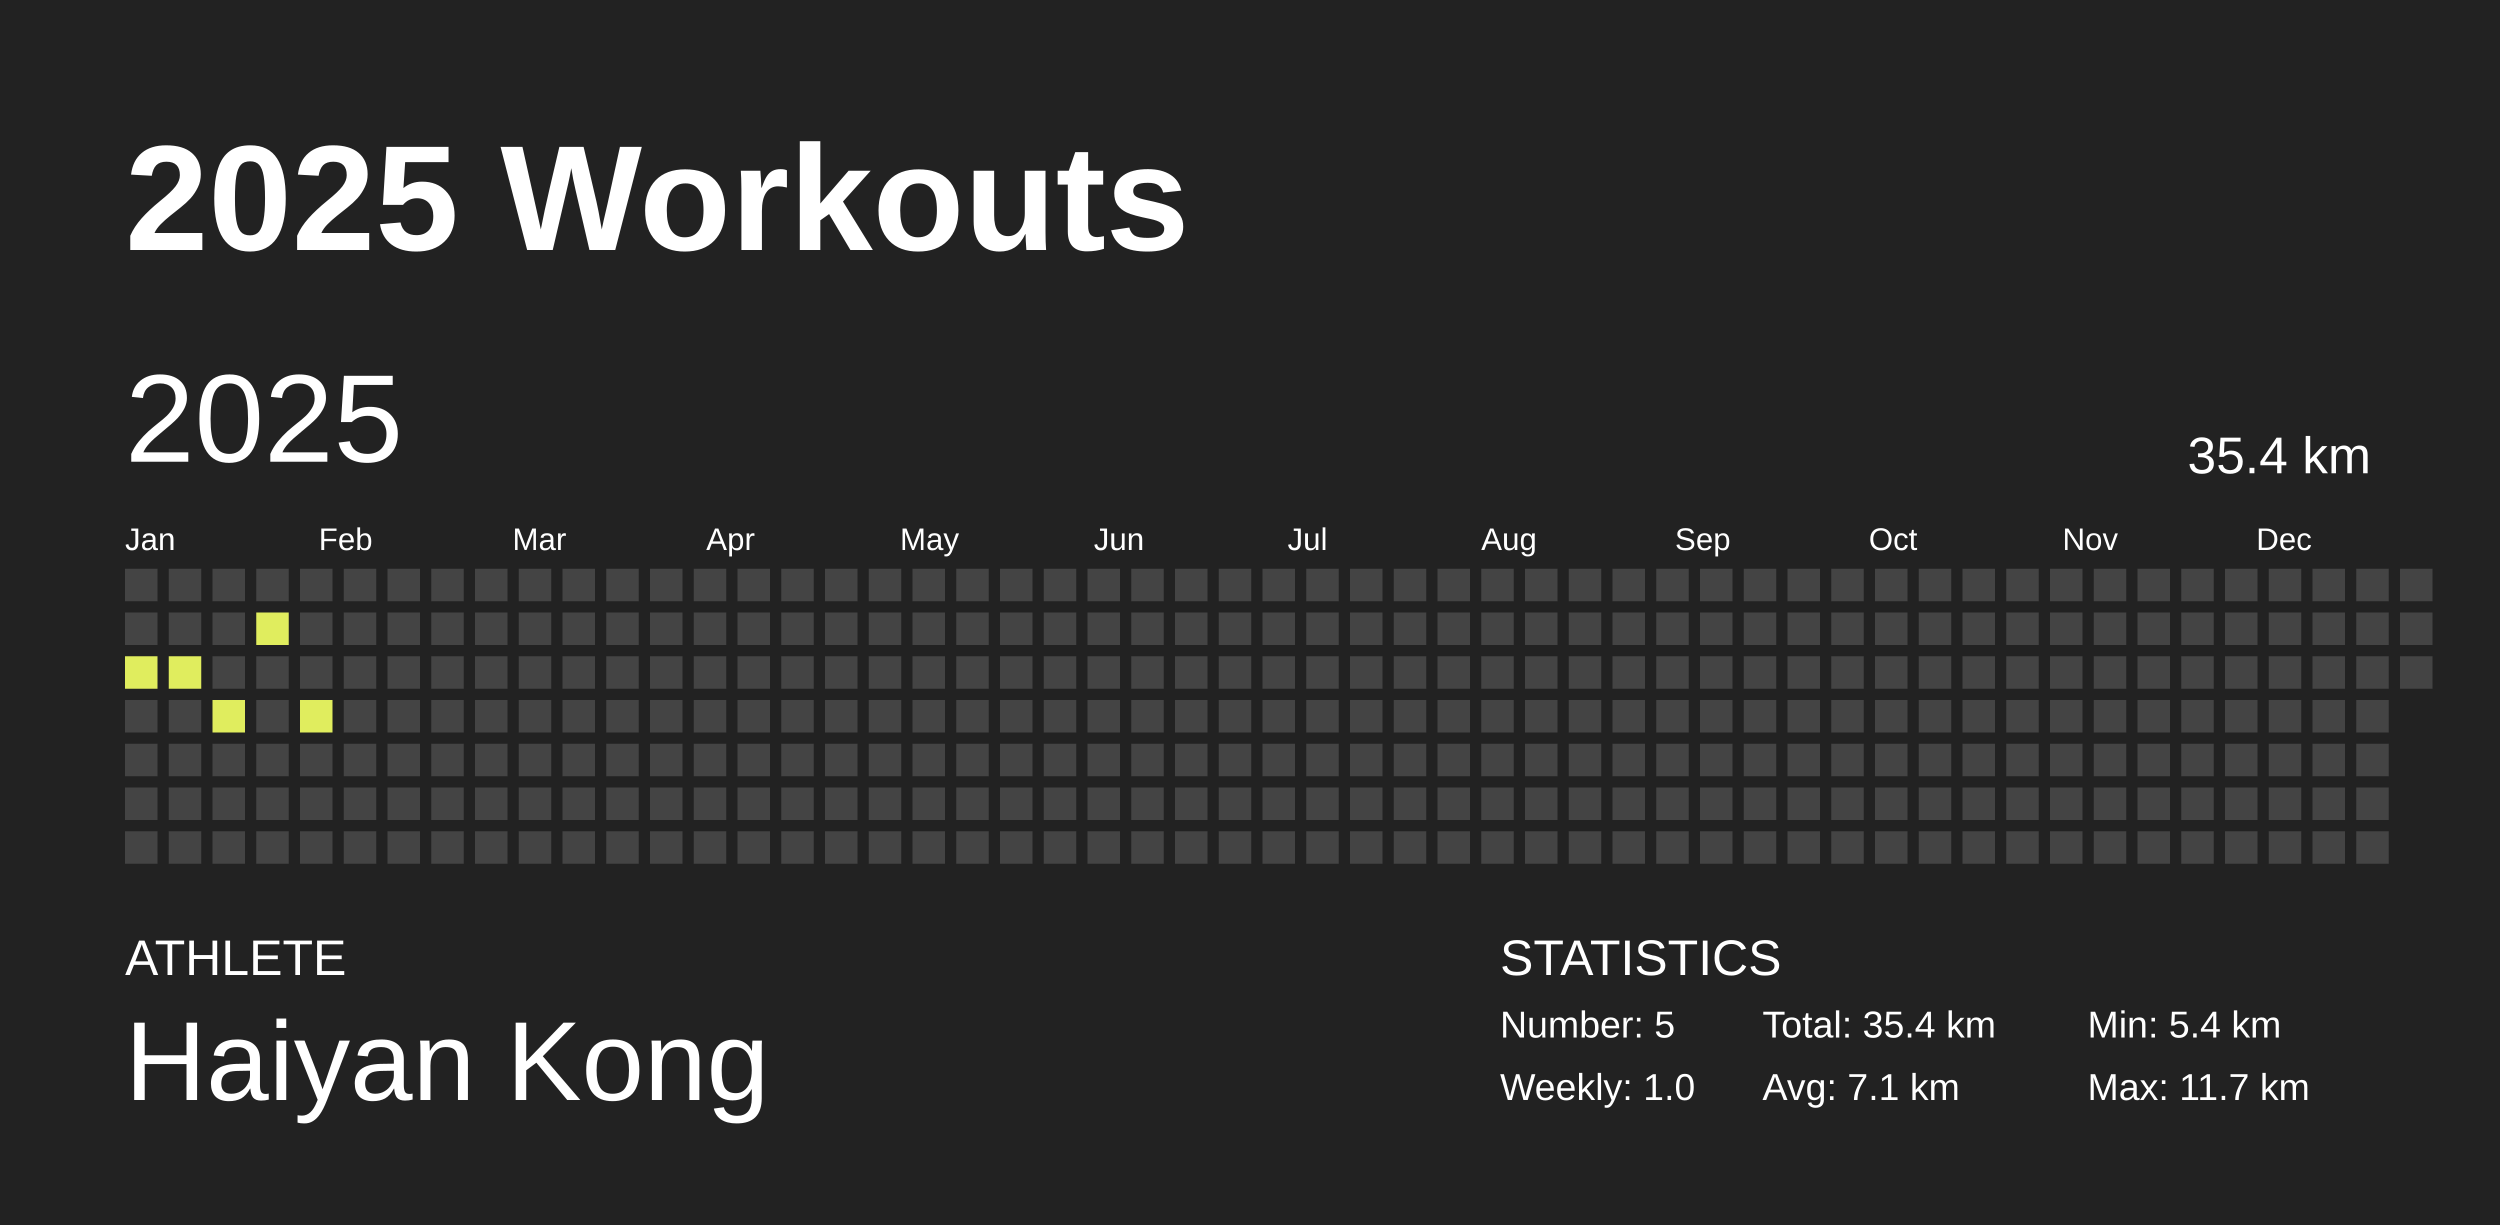
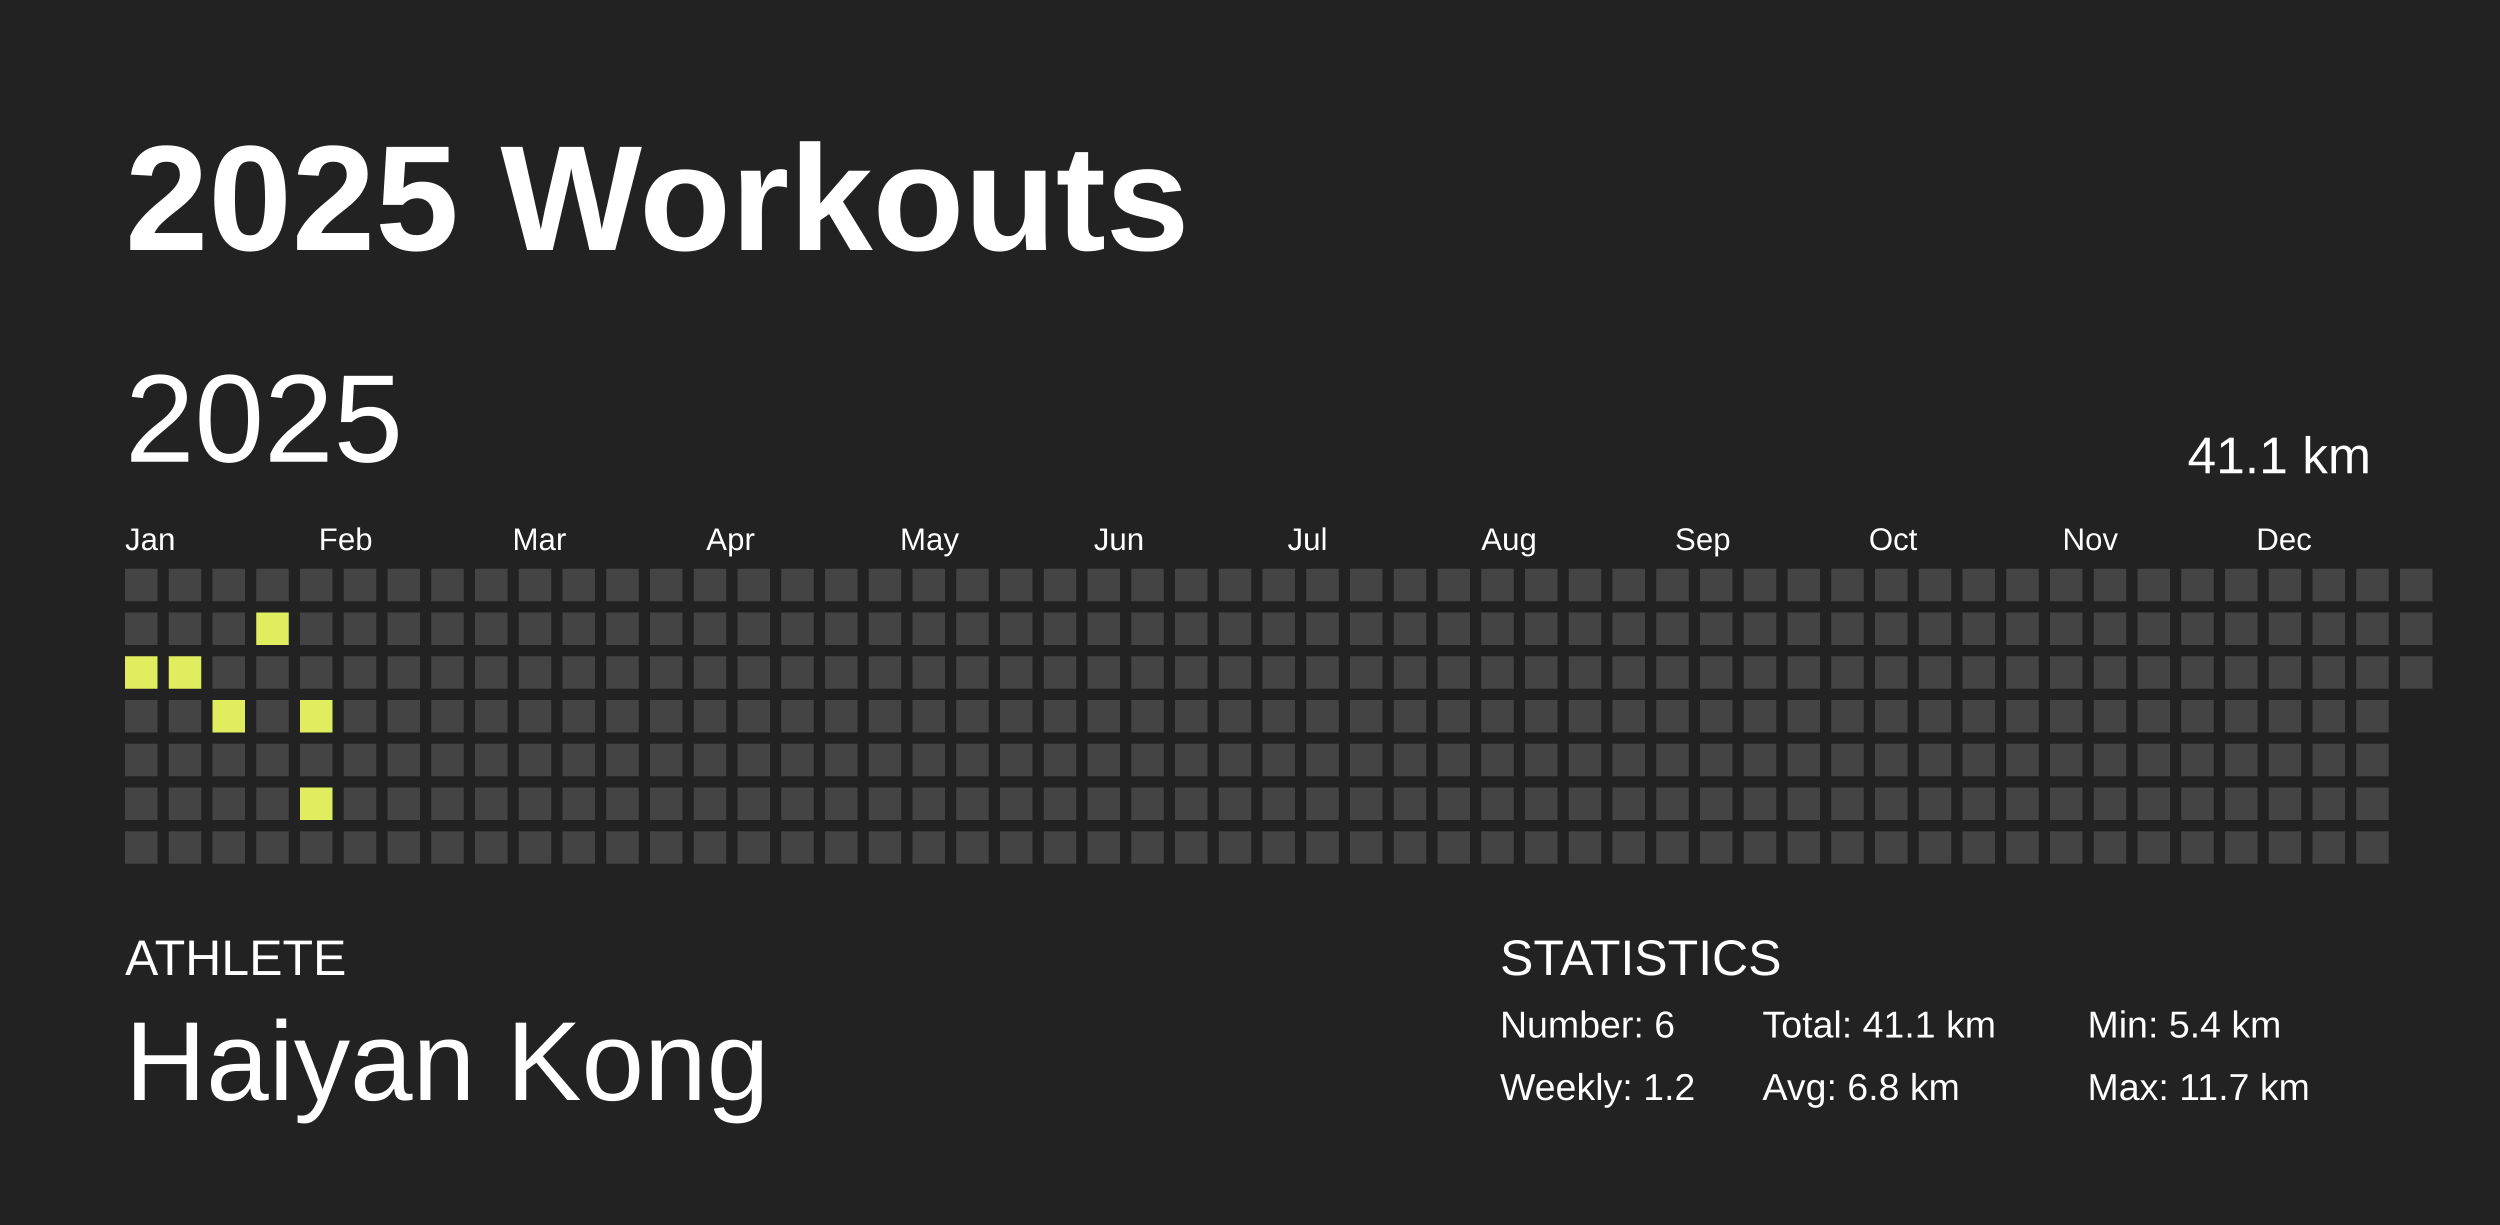
<svg xmlns="http://www.w3.org/2000/svg" baseProfile="full" height="98mm" version="1.1" viewBox="0,0,200,98" width="200mm">
  <defs />
  <rect fill="#222222" height="98" width="200" x="0" y="0" />
  <text fill="#FFFFFF" style="font-size:12px; font-family:Arial; font-weight:bold;" x="10" y="20">2025 Workouts</text>
  <text fill="#FFFFFF" style="font-size:4px; font-family:Arial" x="10" y="78">ATHLETE</text>
  <text fill="#FFFFFF" style="font-size:9px; font-family:Arial" x="10" y="88">Haiyan Kong</text>
  <text fill="#FFFFFF" style="font-size:4px; font-family:Arial" x="120" y="78">STATISTICS</text>
-   <text fill="#FFFFFF" style="font-size:3px; font-family:Arial" x="120" y="83">Number: 5</text>
-   <text fill="#FFFFFF" style="font-size:3px; font-family:Arial" x="120" y="88">Weekly: 1.0</text>
-   <text fill="#FFFFFF" style="font-size:3px; font-family:Arial" x="141" y="83">Total: 35.4 km</text>
-   <text fill="#FFFFFF" style="font-size:3px; font-family:Arial" x="141" y="88">Avg: 7.1 km</text>
+   <text fill="#FFFFFF" style="font-size:3px; font-family:Arial" x="120" y="83">Number: 6</text>
+   <text fill="#FFFFFF" style="font-size:3px; font-family:Arial" x="120" y="88">Weekly: 1.2</text>
+   <text fill="#FFFFFF" style="font-size:3px; font-family:Arial" x="141" y="83">Total: 41.1 km</text>
+   <text fill="#FFFFFF" style="font-size:3px; font-family:Arial" x="141" y="88">Avg: 6.8 km</text>
  <text fill="#FFFFFF" style="font-size:3px; font-family:Arial" x="167" y="83">Min: 5.4 km</text>
  <text fill="#FFFFFF" style="font-size:3px; font-family:Arial" x="167" y="88">Max: 11.7 km</text>
  <text dominant-baseline="hanging" fill="#FFFFFF" style="font-size:10.0px; font-family:Arial;" x="10" y="30">2025</text>
-   <text dominant-baseline="hanging" fill="#FFFFFF" style="font-size:4.125px; font-family:Arial;" x="175" y="35">35.4 km</text>
+   <text dominant-baseline="hanging" fill="#FFFFFF" style="font-size:4.125px; font-family:Arial;" x="175" y="35">41.1 km</text>
  <text fill="#FFFFFF" style="font-size:2.5px; font-family:Arial" x="10.0" y="44">Jan</text>
  <text fill="#FFFFFF" style="font-size:2.5px; font-family:Arial" x="25.5" y="44">Feb</text>
  <text fill="#FFFFFF" style="font-size:2.5px; font-family:Arial" x="41.0" y="44">Mar</text>
  <text fill="#FFFFFF" style="font-size:2.5px; font-family:Arial" x="56.5" y="44">Apr</text>
  <text fill="#FFFFFF" style="font-size:2.5px; font-family:Arial" x="72.0" y="44">May</text>
  <text fill="#FFFFFF" style="font-size:2.5px; font-family:Arial" x="87.5" y="44">Jun</text>
  <text fill="#FFFFFF" style="font-size:2.5px; font-family:Arial" x="103.0" y="44">Jul</text>
  <text fill="#FFFFFF" style="font-size:2.5px; font-family:Arial" x="118.5" y="44">Aug</text>
  <text fill="#FFFFFF" style="font-size:2.5px; font-family:Arial" x="134.0" y="44">Sep</text>
  <text fill="#FFFFFF" style="font-size:2.5px; font-family:Arial" x="149.5" y="44">Oct</text>
  <text fill="#FFFFFF" style="font-size:2.5px; font-family:Arial" x="165.0" y="44">Nov</text>
  <text fill="#FFFFFF" style="font-size:2.5px; font-family:Arial" x="180.5" y="44">Dec</text>
  <rect fill="#444444" height="2.6" width="2.6" x="10.0" y="45.5" />
  <rect fill="#444444" height="2.6" width="2.6" x="10.0" y="49.0" />
  <rect fill="#e0ed5e" height="2.6" width="2.6" x="10.0" y="52.5" />
  <rect fill="#444444" height="2.6" width="2.6" x="10.0" y="56.0" />
  <rect fill="#444444" height="2.6" width="2.6" x="10.0" y="59.5" />
  <rect fill="#444444" height="2.6" width="2.6" x="10.0" y="63.0" />
  <rect fill="#444444" height="2.6" width="2.6" x="10.0" y="66.5" />
  <rect fill="#444444" height="2.6" width="2.6" x="13.5" y="45.5" />
  <rect fill="#444444" height="2.6" width="2.6" x="13.5" y="49.0" />
  <rect fill="#e0ed5e" height="2.6" width="2.6" x="13.5" y="52.5" />
  <rect fill="#444444" height="2.6" width="2.6" x="13.5" y="56.0" />
  <rect fill="#444444" height="2.6" width="2.6" x="13.5" y="59.5" />
  <rect fill="#444444" height="2.6" width="2.6" x="13.5" y="63.0" />
  <rect fill="#444444" height="2.6" width="2.6" x="13.5" y="66.5" />
  <rect fill="#444444" height="2.6" width="2.6" x="17.0" y="45.5" />
  <rect fill="#444444" height="2.6" width="2.6" x="17.0" y="49.0" />
  <rect fill="#444444" height="2.6" width="2.6" x="17.0" y="52.5" />
  <rect fill="#e0ed5e" height="2.6" width="2.6" x="17.0" y="56.0" />
  <rect fill="#444444" height="2.6" width="2.6" x="17.0" y="59.5" />
  <rect fill="#444444" height="2.6" width="2.6" x="17.0" y="63.0" />
  <rect fill="#444444" height="2.6" width="2.6" x="17.0" y="66.5" />
  <rect fill="#444444" height="2.6" width="2.6" x="20.5" y="45.5" />
  <rect fill="#e0ed5e" height="2.6" width="2.6" x="20.5" y="49.0" />
  <rect fill="#444444" height="2.6" width="2.6" x="20.5" y="52.5" />
  <rect fill="#444444" height="2.6" width="2.6" x="20.5" y="56.0" />
  <rect fill="#444444" height="2.6" width="2.6" x="20.5" y="59.5" />
  <rect fill="#444444" height="2.6" width="2.6" x="20.5" y="63.0" />
  <rect fill="#444444" height="2.6" width="2.6" x="20.5" y="66.5" />
  <rect fill="#444444" height="2.6" width="2.6" x="24.0" y="45.5" />
  <rect fill="#444444" height="2.6" width="2.6" x="24.0" y="49.0" />
  <rect fill="#444444" height="2.6" width="2.6" x="24.0" y="52.5" />
  <rect fill="#e0ed5e" height="2.6" width="2.6" x="24.0" y="56.0" />
  <rect fill="#444444" height="2.6" width="2.6" x="24.0" y="59.5" />
-   <rect fill="#444444" height="2.6" width="2.6" x="24.0" y="63.0" />
+   <rect fill="#e0ed5e" height="2.6" width="2.6" x="24.0" y="63.0" />
  <rect fill="#444444" height="2.6" width="2.6" x="24.0" y="66.5" />
  <rect fill="#444444" height="2.6" width="2.6" x="27.5" y="45.5" />
  <rect fill="#444444" height="2.6" width="2.6" x="27.5" y="49.0" />
  <rect fill="#444444" height="2.6" width="2.6" x="27.5" y="52.5" />
  <rect fill="#444444" height="2.6" width="2.6" x="27.5" y="56.0" />
  <rect fill="#444444" height="2.6" width="2.6" x="27.5" y="59.5" />
  <rect fill="#444444" height="2.6" width="2.6" x="27.5" y="63.0" />
  <rect fill="#444444" height="2.6" width="2.6" x="27.5" y="66.5" />
  <rect fill="#444444" height="2.6" width="2.6" x="31.0" y="45.5" />
  <rect fill="#444444" height="2.6" width="2.6" x="31.0" y="49.0" />
  <rect fill="#444444" height="2.6" width="2.6" x="31.0" y="52.5" />
  <rect fill="#444444" height="2.6" width="2.6" x="31.0" y="56.0" />
  <rect fill="#444444" height="2.6" width="2.6" x="31.0" y="59.5" />
  <rect fill="#444444" height="2.6" width="2.6" x="31.0" y="63.0" />
  <rect fill="#444444" height="2.6" width="2.6" x="31.0" y="66.5" />
  <rect fill="#444444" height="2.6" width="2.6" x="34.5" y="45.5" />
  <rect fill="#444444" height="2.6" width="2.6" x="34.5" y="49.0" />
  <rect fill="#444444" height="2.6" width="2.6" x="34.5" y="52.5" />
  <rect fill="#444444" height="2.6" width="2.6" x="34.5" y="56.0" />
  <rect fill="#444444" height="2.6" width="2.6" x="34.5" y="59.5" />
  <rect fill="#444444" height="2.6" width="2.6" x="34.5" y="63.0" />
  <rect fill="#444444" height="2.6" width="2.6" x="34.5" y="66.5" />
  <rect fill="#444444" height="2.6" width="2.6" x="38.0" y="45.5" />
  <rect fill="#444444" height="2.6" width="2.6" x="38.0" y="49.0" />
  <rect fill="#444444" height="2.6" width="2.6" x="38.0" y="52.5" />
  <rect fill="#444444" height="2.6" width="2.6" x="38.0" y="56.0" />
  <rect fill="#444444" height="2.6" width="2.6" x="38.0" y="59.5" />
  <rect fill="#444444" height="2.6" width="2.6" x="38.0" y="63.0" />
  <rect fill="#444444" height="2.6" width="2.6" x="38.0" y="66.5" />
  <rect fill="#444444" height="2.6" width="2.6" x="41.5" y="45.5" />
  <rect fill="#444444" height="2.6" width="2.6" x="41.5" y="49.0" />
  <rect fill="#444444" height="2.6" width="2.6" x="41.5" y="52.5" />
  <rect fill="#444444" height="2.6" width="2.6" x="41.5" y="56.0" />
  <rect fill="#444444" height="2.6" width="2.6" x="41.5" y="59.5" />
  <rect fill="#444444" height="2.6" width="2.6" x="41.5" y="63.0" />
  <rect fill="#444444" height="2.6" width="2.6" x="41.5" y="66.5" />
  <rect fill="#444444" height="2.6" width="2.6" x="45.0" y="45.5" />
  <rect fill="#444444" height="2.6" width="2.6" x="45.0" y="49.0" />
  <rect fill="#444444" height="2.6" width="2.6" x="45.0" y="52.5" />
  <rect fill="#444444" height="2.6" width="2.6" x="45.0" y="56.0" />
  <rect fill="#444444" height="2.6" width="2.6" x="45.0" y="59.5" />
  <rect fill="#444444" height="2.6" width="2.6" x="45.0" y="63.0" />
  <rect fill="#444444" height="2.6" width="2.6" x="45.0" y="66.5" />
  <rect fill="#444444" height="2.6" width="2.6" x="48.5" y="45.5" />
  <rect fill="#444444" height="2.6" width="2.6" x="48.5" y="49.0" />
  <rect fill="#444444" height="2.6" width="2.6" x="48.5" y="52.5" />
  <rect fill="#444444" height="2.6" width="2.6" x="48.5" y="56.0" />
  <rect fill="#444444" height="2.6" width="2.6" x="48.5" y="59.5" />
  <rect fill="#444444" height="2.6" width="2.6" x="48.5" y="63.0" />
  <rect fill="#444444" height="2.6" width="2.6" x="48.5" y="66.5" />
  <rect fill="#444444" height="2.6" width="2.6" x="52.0" y="45.5" />
  <rect fill="#444444" height="2.6" width="2.6" x="52.0" y="49.0" />
  <rect fill="#444444" height="2.6" width="2.6" x="52.0" y="52.5" />
  <rect fill="#444444" height="2.6" width="2.6" x="52.0" y="56.0" />
  <rect fill="#444444" height="2.6" width="2.6" x="52.0" y="59.5" />
  <rect fill="#444444" height="2.6" width="2.6" x="52.0" y="63.0" />
  <rect fill="#444444" height="2.6" width="2.6" x="52.0" y="66.5" />
  <rect fill="#444444" height="2.6" width="2.6" x="55.5" y="45.5" />
  <rect fill="#444444" height="2.6" width="2.6" x="55.5" y="49.0" />
  <rect fill="#444444" height="2.6" width="2.6" x="55.5" y="52.5" />
  <rect fill="#444444" height="2.6" width="2.6" x="55.5" y="56.0" />
  <rect fill="#444444" height="2.6" width="2.6" x="55.5" y="59.5" />
  <rect fill="#444444" height="2.6" width="2.6" x="55.5" y="63.0" />
  <rect fill="#444444" height="2.6" width="2.6" x="55.5" y="66.5" />
  <rect fill="#444444" height="2.6" width="2.6" x="59.0" y="45.5" />
  <rect fill="#444444" height="2.6" width="2.6" x="59.0" y="49.0" />
  <rect fill="#444444" height="2.6" width="2.6" x="59.0" y="52.5" />
  <rect fill="#444444" height="2.6" width="2.6" x="59.0" y="56.0" />
  <rect fill="#444444" height="2.6" width="2.6" x="59.0" y="59.5" />
  <rect fill="#444444" height="2.6" width="2.6" x="59.0" y="63.0" />
  <rect fill="#444444" height="2.6" width="2.6" x="59.0" y="66.5" />
  <rect fill="#444444" height="2.6" width="2.6" x="62.5" y="45.5" />
  <rect fill="#444444" height="2.6" width="2.6" x="62.5" y="49.0" />
  <rect fill="#444444" height="2.6" width="2.6" x="62.5" y="52.5" />
  <rect fill="#444444" height="2.6" width="2.6" x="62.5" y="56.0" />
  <rect fill="#444444" height="2.6" width="2.6" x="62.5" y="59.5" />
  <rect fill="#444444" height="2.6" width="2.6" x="62.5" y="63.0" />
  <rect fill="#444444" height="2.6" width="2.6" x="62.5" y="66.5" />
  <rect fill="#444444" height="2.6" width="2.6" x="66.0" y="45.5" />
  <rect fill="#444444" height="2.6" width="2.6" x="66.0" y="49.0" />
  <rect fill="#444444" height="2.6" width="2.6" x="66.0" y="52.5" />
  <rect fill="#444444" height="2.6" width="2.6" x="66.0" y="56.0" />
  <rect fill="#444444" height="2.6" width="2.6" x="66.0" y="59.5" />
  <rect fill="#444444" height="2.6" width="2.6" x="66.0" y="63.0" />
  <rect fill="#444444" height="2.6" width="2.6" x="66.0" y="66.5" />
  <rect fill="#444444" height="2.6" width="2.6" x="69.5" y="45.5" />
  <rect fill="#444444" height="2.6" width="2.6" x="69.5" y="49.0" />
  <rect fill="#444444" height="2.6" width="2.6" x="69.5" y="52.5" />
  <rect fill="#444444" height="2.6" width="2.6" x="69.5" y="56.0" />
  <rect fill="#444444" height="2.6" width="2.6" x="69.5" y="59.5" />
  <rect fill="#444444" height="2.6" width="2.6" x="69.5" y="63.0" />
  <rect fill="#444444" height="2.6" width="2.6" x="69.5" y="66.5" />
  <rect fill="#444444" height="2.6" width="2.6" x="73.0" y="45.5" />
  <rect fill="#444444" height="2.6" width="2.6" x="73.0" y="49.0" />
  <rect fill="#444444" height="2.6" width="2.6" x="73.0" y="52.5" />
  <rect fill="#444444" height="2.6" width="2.6" x="73.0" y="56.0" />
  <rect fill="#444444" height="2.6" width="2.6" x="73.0" y="59.5" />
  <rect fill="#444444" height="2.6" width="2.6" x="73.0" y="63.0" />
  <rect fill="#444444" height="2.6" width="2.6" x="73.0" y="66.5" />
  <rect fill="#444444" height="2.6" width="2.6" x="76.5" y="45.5" />
  <rect fill="#444444" height="2.6" width="2.6" x="76.5" y="49.0" />
  <rect fill="#444444" height="2.6" width="2.6" x="76.5" y="52.5" />
  <rect fill="#444444" height="2.6" width="2.6" x="76.5" y="56.0" />
  <rect fill="#444444" height="2.6" width="2.6" x="76.5" y="59.5" />
  <rect fill="#444444" height="2.6" width="2.6" x="76.5" y="63.0" />
  <rect fill="#444444" height="2.6" width="2.6" x="76.5" y="66.5" />
  <rect fill="#444444" height="2.6" width="2.6" x="80.0" y="45.5" />
  <rect fill="#444444" height="2.6" width="2.6" x="80.0" y="49.0" />
  <rect fill="#444444" height="2.6" width="2.6" x="80.0" y="52.5" />
  <rect fill="#444444" height="2.6" width="2.6" x="80.0" y="56.0" />
  <rect fill="#444444" height="2.6" width="2.6" x="80.0" y="59.5" />
  <rect fill="#444444" height="2.6" width="2.6" x="80.0" y="63.0" />
  <rect fill="#444444" height="2.6" width="2.6" x="80.0" y="66.5" />
  <rect fill="#444444" height="2.6" width="2.6" x="83.5" y="45.5" />
  <rect fill="#444444" height="2.6" width="2.6" x="83.5" y="49.0" />
  <rect fill="#444444" height="2.6" width="2.6" x="83.5" y="52.5" />
  <rect fill="#444444" height="2.6" width="2.6" x="83.5" y="56.0" />
  <rect fill="#444444" height="2.6" width="2.6" x="83.5" y="59.5" />
  <rect fill="#444444" height="2.6" width="2.6" x="83.5" y="63.0" />
  <rect fill="#444444" height="2.6" width="2.6" x="83.5" y="66.5" />
  <rect fill="#444444" height="2.6" width="2.6" x="87.0" y="45.5" />
  <rect fill="#444444" height="2.6" width="2.6" x="87.0" y="49.0" />
  <rect fill="#444444" height="2.6" width="2.6" x="87.0" y="52.5" />
  <rect fill="#444444" height="2.6" width="2.6" x="87.0" y="56.0" />
  <rect fill="#444444" height="2.6" width="2.6" x="87.0" y="59.5" />
  <rect fill="#444444" height="2.6" width="2.6" x="87.0" y="63.0" />
  <rect fill="#444444" height="2.6" width="2.6" x="87.0" y="66.5" />
  <rect fill="#444444" height="2.6" width="2.6" x="90.5" y="45.5" />
  <rect fill="#444444" height="2.6" width="2.6" x="90.5" y="49.0" />
  <rect fill="#444444" height="2.6" width="2.6" x="90.5" y="52.5" />
  <rect fill="#444444" height="2.6" width="2.6" x="90.5" y="56.0" />
  <rect fill="#444444" height="2.6" width="2.6" x="90.5" y="59.5" />
  <rect fill="#444444" height="2.6" width="2.6" x="90.5" y="63.0" />
  <rect fill="#444444" height="2.6" width="2.6" x="90.5" y="66.5" />
  <rect fill="#444444" height="2.6" width="2.6" x="94.0" y="45.5" />
  <rect fill="#444444" height="2.6" width="2.6" x="94.0" y="49.0" />
  <rect fill="#444444" height="2.6" width="2.6" x="94.0" y="52.5" />
  <rect fill="#444444" height="2.6" width="2.6" x="94.0" y="56.0" />
  <rect fill="#444444" height="2.6" width="2.6" x="94.0" y="59.5" />
  <rect fill="#444444" height="2.6" width="2.6" x="94.0" y="63.0" />
  <rect fill="#444444" height="2.6" width="2.6" x="94.0" y="66.5" />
  <rect fill="#444444" height="2.6" width="2.6" x="97.5" y="45.5" />
  <rect fill="#444444" height="2.6" width="2.6" x="97.5" y="49.0" />
  <rect fill="#444444" height="2.6" width="2.6" x="97.5" y="52.5" />
  <rect fill="#444444" height="2.6" width="2.6" x="97.5" y="56.0" />
  <rect fill="#444444" height="2.6" width="2.6" x="97.5" y="59.5" />
  <rect fill="#444444" height="2.6" width="2.6" x="97.5" y="63.0" />
  <rect fill="#444444" height="2.6" width="2.6" x="97.5" y="66.5" />
  <rect fill="#444444" height="2.6" width="2.6" x="101.0" y="45.5" />
  <rect fill="#444444" height="2.6" width="2.6" x="101.0" y="49.0" />
  <rect fill="#444444" height="2.6" width="2.6" x="101.0" y="52.5" />
  <rect fill="#444444" height="2.6" width="2.6" x="101.0" y="56.0" />
  <rect fill="#444444" height="2.6" width="2.6" x="101.0" y="59.5" />
  <rect fill="#444444" height="2.6" width="2.6" x="101.0" y="63.0" />
  <rect fill="#444444" height="2.6" width="2.6" x="101.0" y="66.5" />
  <rect fill="#444444" height="2.6" width="2.6" x="104.5" y="45.5" />
  <rect fill="#444444" height="2.6" width="2.6" x="104.5" y="49.0" />
  <rect fill="#444444" height="2.6" width="2.6" x="104.5" y="52.5" />
  <rect fill="#444444" height="2.6" width="2.6" x="104.5" y="56.0" />
  <rect fill="#444444" height="2.6" width="2.6" x="104.5" y="59.5" />
  <rect fill="#444444" height="2.6" width="2.6" x="104.5" y="63.0" />
  <rect fill="#444444" height="2.6" width="2.6" x="104.5" y="66.5" />
  <rect fill="#444444" height="2.6" width="2.6" x="108.0" y="45.5" />
  <rect fill="#444444" height="2.6" width="2.6" x="108.0" y="49.0" />
  <rect fill="#444444" height="2.6" width="2.6" x="108.0" y="52.5" />
  <rect fill="#444444" height="2.6" width="2.6" x="108.0" y="56.0" />
  <rect fill="#444444" height="2.6" width="2.6" x="108.0" y="59.5" />
  <rect fill="#444444" height="2.6" width="2.6" x="108.0" y="63.0" />
  <rect fill="#444444" height="2.6" width="2.6" x="108.0" y="66.5" />
  <rect fill="#444444" height="2.6" width="2.6" x="111.5" y="45.5" />
  <rect fill="#444444" height="2.6" width="2.6" x="111.5" y="49.0" />
  <rect fill="#444444" height="2.6" width="2.6" x="111.5" y="52.5" />
  <rect fill="#444444" height="2.6" width="2.6" x="111.5" y="56.0" />
  <rect fill="#444444" height="2.6" width="2.6" x="111.5" y="59.5" />
  <rect fill="#444444" height="2.6" width="2.6" x="111.5" y="63.0" />
  <rect fill="#444444" height="2.6" width="2.6" x="111.5" y="66.5" />
  <rect fill="#444444" height="2.6" width="2.6" x="115.0" y="45.5" />
  <rect fill="#444444" height="2.6" width="2.6" x="115.0" y="49.0" />
  <rect fill="#444444" height="2.6" width="2.6" x="115.0" y="52.5" />
  <rect fill="#444444" height="2.6" width="2.6" x="115.0" y="56.0" />
  <rect fill="#444444" height="2.6" width="2.6" x="115.0" y="59.5" />
  <rect fill="#444444" height="2.6" width="2.6" x="115.0" y="63.0" />
  <rect fill="#444444" height="2.6" width="2.6" x="115.0" y="66.5" />
  <rect fill="#444444" height="2.6" width="2.6" x="118.5" y="45.5" />
  <rect fill="#444444" height="2.6" width="2.6" x="118.5" y="49.0" />
  <rect fill="#444444" height="2.6" width="2.6" x="118.5" y="52.5" />
  <rect fill="#444444" height="2.6" width="2.6" x="118.5" y="56.0" />
  <rect fill="#444444" height="2.6" width="2.6" x="118.5" y="59.5" />
  <rect fill="#444444" height="2.6" width="2.6" x="118.5" y="63.0" />
  <rect fill="#444444" height="2.6" width="2.6" x="118.5" y="66.5" />
  <rect fill="#444444" height="2.6" width="2.6" x="122.0" y="45.5" />
  <rect fill="#444444" height="2.6" width="2.6" x="122.0" y="49.0" />
  <rect fill="#444444" height="2.6" width="2.6" x="122.0" y="52.5" />
  <rect fill="#444444" height="2.6" width="2.6" x="122.0" y="56.0" />
  <rect fill="#444444" height="2.6" width="2.6" x="122.0" y="59.5" />
  <rect fill="#444444" height="2.6" width="2.6" x="122.0" y="63.0" />
  <rect fill="#444444" height="2.6" width="2.6" x="122.0" y="66.5" />
  <rect fill="#444444" height="2.6" width="2.6" x="125.5" y="45.5" />
  <rect fill="#444444" height="2.6" width="2.6" x="125.5" y="49.0" />
  <rect fill="#444444" height="2.6" width="2.6" x="125.5" y="52.5" />
  <rect fill="#444444" height="2.6" width="2.6" x="125.5" y="56.0" />
  <rect fill="#444444" height="2.6" width="2.6" x="125.5" y="59.5" />
  <rect fill="#444444" height="2.6" width="2.6" x="125.5" y="63.0" />
  <rect fill="#444444" height="2.6" width="2.6" x="125.5" y="66.5" />
  <rect fill="#444444" height="2.6" width="2.6" x="129.0" y="45.5" />
  <rect fill="#444444" height="2.6" width="2.6" x="129.0" y="49.0" />
  <rect fill="#444444" height="2.6" width="2.6" x="129.0" y="52.5" />
  <rect fill="#444444" height="2.6" width="2.6" x="129.0" y="56.0" />
  <rect fill="#444444" height="2.6" width="2.6" x="129.0" y="59.5" />
  <rect fill="#444444" height="2.6" width="2.6" x="129.0" y="63.0" />
  <rect fill="#444444" height="2.6" width="2.6" x="129.0" y="66.5" />
  <rect fill="#444444" height="2.6" width="2.6" x="132.5" y="45.5" />
  <rect fill="#444444" height="2.6" width="2.6" x="132.5" y="49.0" />
  <rect fill="#444444" height="2.6" width="2.6" x="132.5" y="52.5" />
  <rect fill="#444444" height="2.6" width="2.6" x="132.5" y="56.0" />
  <rect fill="#444444" height="2.6" width="2.6" x="132.5" y="59.5" />
  <rect fill="#444444" height="2.6" width="2.6" x="132.5" y="63.0" />
  <rect fill="#444444" height="2.6" width="2.6" x="132.5" y="66.5" />
  <rect fill="#444444" height="2.6" width="2.6" x="136.0" y="45.5" />
  <rect fill="#444444" height="2.6" width="2.6" x="136.0" y="49.0" />
  <rect fill="#444444" height="2.6" width="2.6" x="136.0" y="52.5" />
  <rect fill="#444444" height="2.6" width="2.6" x="136.0" y="56.0" />
  <rect fill="#444444" height="2.6" width="2.6" x="136.0" y="59.5" />
  <rect fill="#444444" height="2.6" width="2.6" x="136.0" y="63.0" />
  <rect fill="#444444" height="2.6" width="2.6" x="136.0" y="66.5" />
  <rect fill="#444444" height="2.6" width="2.6" x="139.5" y="45.5" />
  <rect fill="#444444" height="2.6" width="2.6" x="139.5" y="49.0" />
  <rect fill="#444444" height="2.6" width="2.6" x="139.5" y="52.5" />
  <rect fill="#444444" height="2.6" width="2.6" x="139.5" y="56.0" />
  <rect fill="#444444" height="2.6" width="2.6" x="139.5" y="59.5" />
  <rect fill="#444444" height="2.6" width="2.6" x="139.5" y="63.0" />
  <rect fill="#444444" height="2.6" width="2.6" x="139.5" y="66.5" />
  <rect fill="#444444" height="2.6" width="2.6" x="143.0" y="45.5" />
  <rect fill="#444444" height="2.6" width="2.6" x="143.0" y="49.0" />
  <rect fill="#444444" height="2.6" width="2.6" x="143.0" y="52.5" />
  <rect fill="#444444" height="2.6" width="2.6" x="143.0" y="56.0" />
  <rect fill="#444444" height="2.6" width="2.6" x="143.0" y="59.5" />
  <rect fill="#444444" height="2.6" width="2.6" x="143.0" y="63.0" />
  <rect fill="#444444" height="2.6" width="2.6" x="143.0" y="66.5" />
  <rect fill="#444444" height="2.6" width="2.6" x="146.5" y="45.5" />
  <rect fill="#444444" height="2.6" width="2.6" x="146.5" y="49.0" />
  <rect fill="#444444" height="2.6" width="2.6" x="146.5" y="52.5" />
  <rect fill="#444444" height="2.6" width="2.6" x="146.5" y="56.0" />
  <rect fill="#444444" height="2.6" width="2.6" x="146.5" y="59.5" />
  <rect fill="#444444" height="2.6" width="2.6" x="146.5" y="63.0" />
  <rect fill="#444444" height="2.6" width="2.6" x="146.5" y="66.5" />
  <rect fill="#444444" height="2.6" width="2.6" x="150.0" y="45.5" />
  <rect fill="#444444" height="2.6" width="2.6" x="150.0" y="49.0" />
  <rect fill="#444444" height="2.6" width="2.6" x="150.0" y="52.5" />
  <rect fill="#444444" height="2.6" width="2.6" x="150.0" y="56.0" />
  <rect fill="#444444" height="2.6" width="2.6" x="150.0" y="59.5" />
  <rect fill="#444444" height="2.6" width="2.6" x="150.0" y="63.0" />
  <rect fill="#444444" height="2.6" width="2.6" x="150.0" y="66.5" />
  <rect fill="#444444" height="2.6" width="2.6" x="153.5" y="45.5" />
  <rect fill="#444444" height="2.6" width="2.6" x="153.5" y="49.0" />
  <rect fill="#444444" height="2.6" width="2.6" x="153.5" y="52.5" />
  <rect fill="#444444" height="2.6" width="2.6" x="153.5" y="56.0" />
  <rect fill="#444444" height="2.6" width="2.6" x="153.5" y="59.5" />
  <rect fill="#444444" height="2.6" width="2.6" x="153.5" y="63.0" />
  <rect fill="#444444" height="2.6" width="2.6" x="153.5" y="66.5" />
  <rect fill="#444444" height="2.6" width="2.6" x="157.0" y="45.5" />
  <rect fill="#444444" height="2.6" width="2.6" x="157.0" y="49.0" />
  <rect fill="#444444" height="2.6" width="2.6" x="157.0" y="52.5" />
  <rect fill="#444444" height="2.6" width="2.6" x="157.0" y="56.0" />
  <rect fill="#444444" height="2.6" width="2.6" x="157.0" y="59.5" />
  <rect fill="#444444" height="2.6" width="2.6" x="157.0" y="63.0" />
  <rect fill="#444444" height="2.6" width="2.6" x="157.0" y="66.5" />
  <rect fill="#444444" height="2.6" width="2.6" x="160.5" y="45.5" />
  <rect fill="#444444" height="2.6" width="2.6" x="160.5" y="49.0" />
  <rect fill="#444444" height="2.6" width="2.6" x="160.5" y="52.5" />
  <rect fill="#444444" height="2.6" width="2.6" x="160.5" y="56.0" />
  <rect fill="#444444" height="2.6" width="2.6" x="160.5" y="59.5" />
  <rect fill="#444444" height="2.6" width="2.6" x="160.5" y="63.0" />
  <rect fill="#444444" height="2.6" width="2.6" x="160.5" y="66.5" />
  <rect fill="#444444" height="2.6" width="2.6" x="164.0" y="45.5" />
  <rect fill="#444444" height="2.6" width="2.6" x="164.0" y="49.0" />
  <rect fill="#444444" height="2.6" width="2.6" x="164.0" y="52.5" />
  <rect fill="#444444" height="2.6" width="2.6" x="164.0" y="56.0" />
  <rect fill="#444444" height="2.6" width="2.6" x="164.0" y="59.5" />
  <rect fill="#444444" height="2.6" width="2.6" x="164.0" y="63.0" />
  <rect fill="#444444" height="2.6" width="2.6" x="164.0" y="66.5" />
  <rect fill="#444444" height="2.6" width="2.6" x="167.5" y="45.5" />
  <rect fill="#444444" height="2.6" width="2.6" x="167.5" y="49.0" />
  <rect fill="#444444" height="2.6" width="2.6" x="167.5" y="52.5" />
  <rect fill="#444444" height="2.6" width="2.6" x="167.5" y="56.0" />
  <rect fill="#444444" height="2.6" width="2.6" x="167.5" y="59.5" />
  <rect fill="#444444" height="2.6" width="2.6" x="167.5" y="63.0" />
  <rect fill="#444444" height="2.6" width="2.6" x="167.5" y="66.5" />
  <rect fill="#444444" height="2.6" width="2.6" x="171.0" y="45.5" />
  <rect fill="#444444" height="2.6" width="2.6" x="171.0" y="49.0" />
  <rect fill="#444444" height="2.6" width="2.6" x="171.0" y="52.5" />
  <rect fill="#444444" height="2.6" width="2.6" x="171.0" y="56.0" />
  <rect fill="#444444" height="2.6" width="2.6" x="171.0" y="59.5" />
  <rect fill="#444444" height="2.6" width="2.6" x="171.0" y="63.0" />
  <rect fill="#444444" height="2.6" width="2.6" x="171.0" y="66.5" />
  <rect fill="#444444" height="2.6" width="2.6" x="174.5" y="45.5" />
  <rect fill="#444444" height="2.6" width="2.6" x="174.5" y="49.0" />
  <rect fill="#444444" height="2.6" width="2.6" x="174.5" y="52.5" />
  <rect fill="#444444" height="2.6" width="2.6" x="174.5" y="56.0" />
  <rect fill="#444444" height="2.6" width="2.6" x="174.5" y="59.5" />
  <rect fill="#444444" height="2.6" width="2.6" x="174.5" y="63.0" />
  <rect fill="#444444" height="2.6" width="2.6" x="174.5" y="66.5" />
  <rect fill="#444444" height="2.6" width="2.6" x="178.0" y="45.5" />
  <rect fill="#444444" height="2.6" width="2.6" x="178.0" y="49.0" />
  <rect fill="#444444" height="2.6" width="2.6" x="178.0" y="52.5" />
  <rect fill="#444444" height="2.6" width="2.6" x="178.0" y="56.0" />
  <rect fill="#444444" height="2.6" width="2.6" x="178.0" y="59.5" />
  <rect fill="#444444" height="2.6" width="2.6" x="178.0" y="63.0" />
  <rect fill="#444444" height="2.6" width="2.6" x="178.0" y="66.5" />
  <rect fill="#444444" height="2.6" width="2.6" x="181.5" y="45.5" />
  <rect fill="#444444" height="2.6" width="2.6" x="181.5" y="49.0" />
  <rect fill="#444444" height="2.6" width="2.6" x="181.5" y="52.5" />
  <rect fill="#444444" height="2.6" width="2.6" x="181.5" y="56.0" />
  <rect fill="#444444" height="2.6" width="2.6" x="181.5" y="59.5" />
  <rect fill="#444444" height="2.6" width="2.6" x="181.5" y="63.0" />
  <rect fill="#444444" height="2.6" width="2.6" x="181.5" y="66.5" />
  <rect fill="#444444" height="2.6" width="2.6" x="185.0" y="45.5" />
  <rect fill="#444444" height="2.6" width="2.6" x="185.0" y="49.0" />
  <rect fill="#444444" height="2.6" width="2.6" x="185.0" y="52.5" />
  <rect fill="#444444" height="2.6" width="2.6" x="185.0" y="56.0" />
  <rect fill="#444444" height="2.6" width="2.6" x="185.0" y="59.5" />
  <rect fill="#444444" height="2.6" width="2.6" x="185.0" y="63.0" />
  <rect fill="#444444" height="2.6" width="2.6" x="185.0" y="66.5" />
  <rect fill="#444444" height="2.6" width="2.6" x="188.5" y="45.5" />
  <rect fill="#444444" height="2.6" width="2.6" x="188.5" y="49.0" />
  <rect fill="#444444" height="2.6" width="2.6" x="188.5" y="52.5" />
  <rect fill="#444444" height="2.6" width="2.6" x="188.5" y="56.0" />
  <rect fill="#444444" height="2.6" width="2.6" x="188.5" y="59.5" />
  <rect fill="#444444" height="2.6" width="2.6" x="188.5" y="63.0" />
  <rect fill="#444444" height="2.6" width="2.6" x="188.5" y="66.5" />
  <rect fill="#444444" height="2.6" width="2.6" x="192.0" y="45.5" />
  <rect fill="#444444" height="2.6" width="2.6" x="192.0" y="49.0" />
  <rect fill="#444444" height="2.6" width="2.6" x="192.0" y="52.5" />
</svg>
